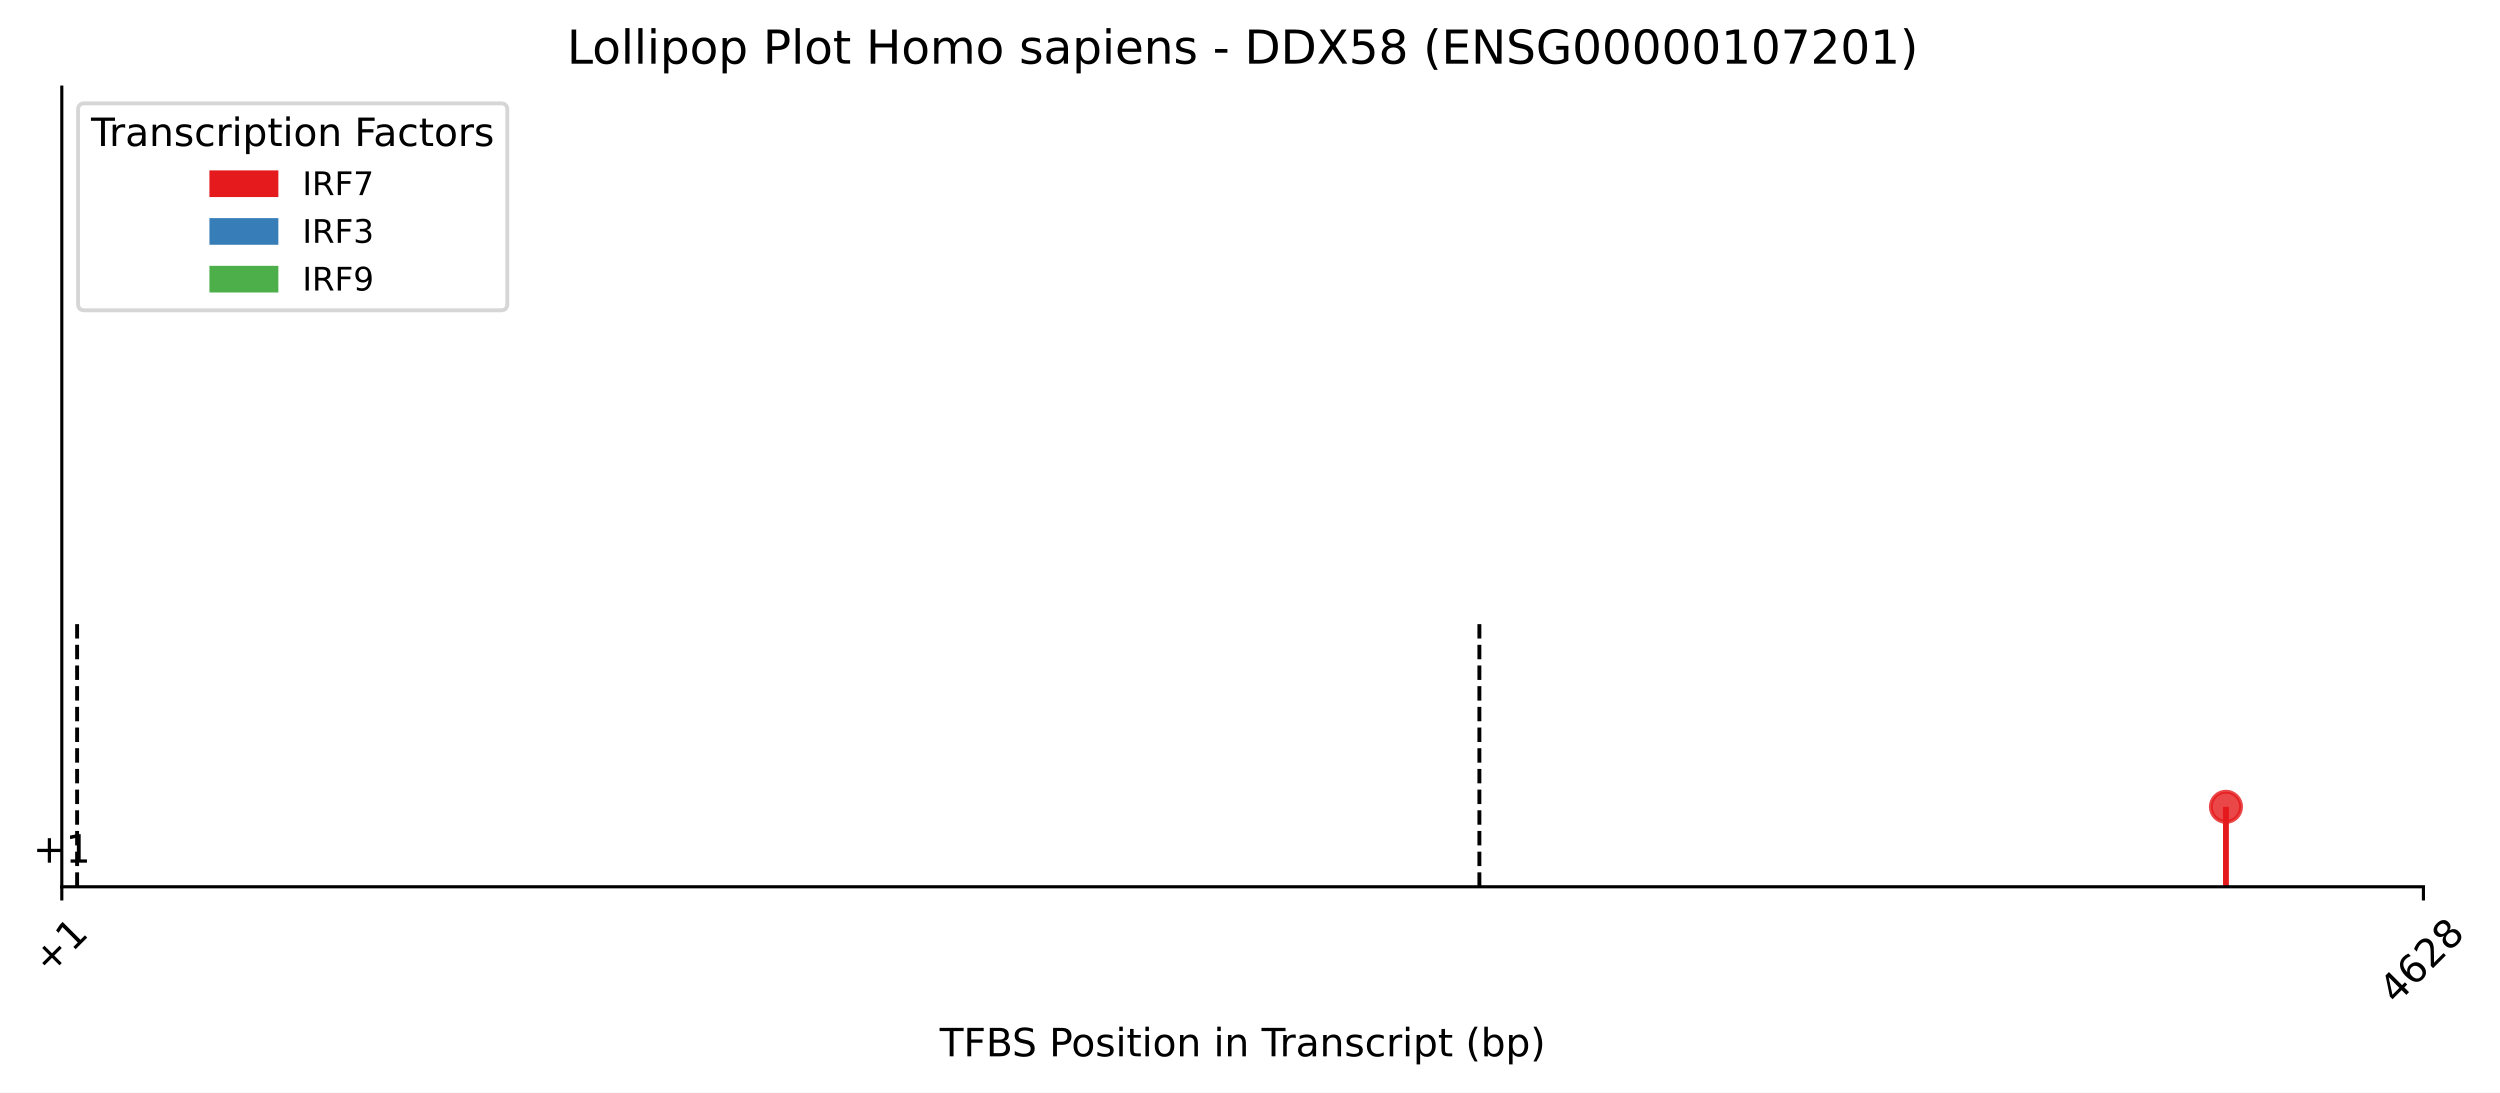
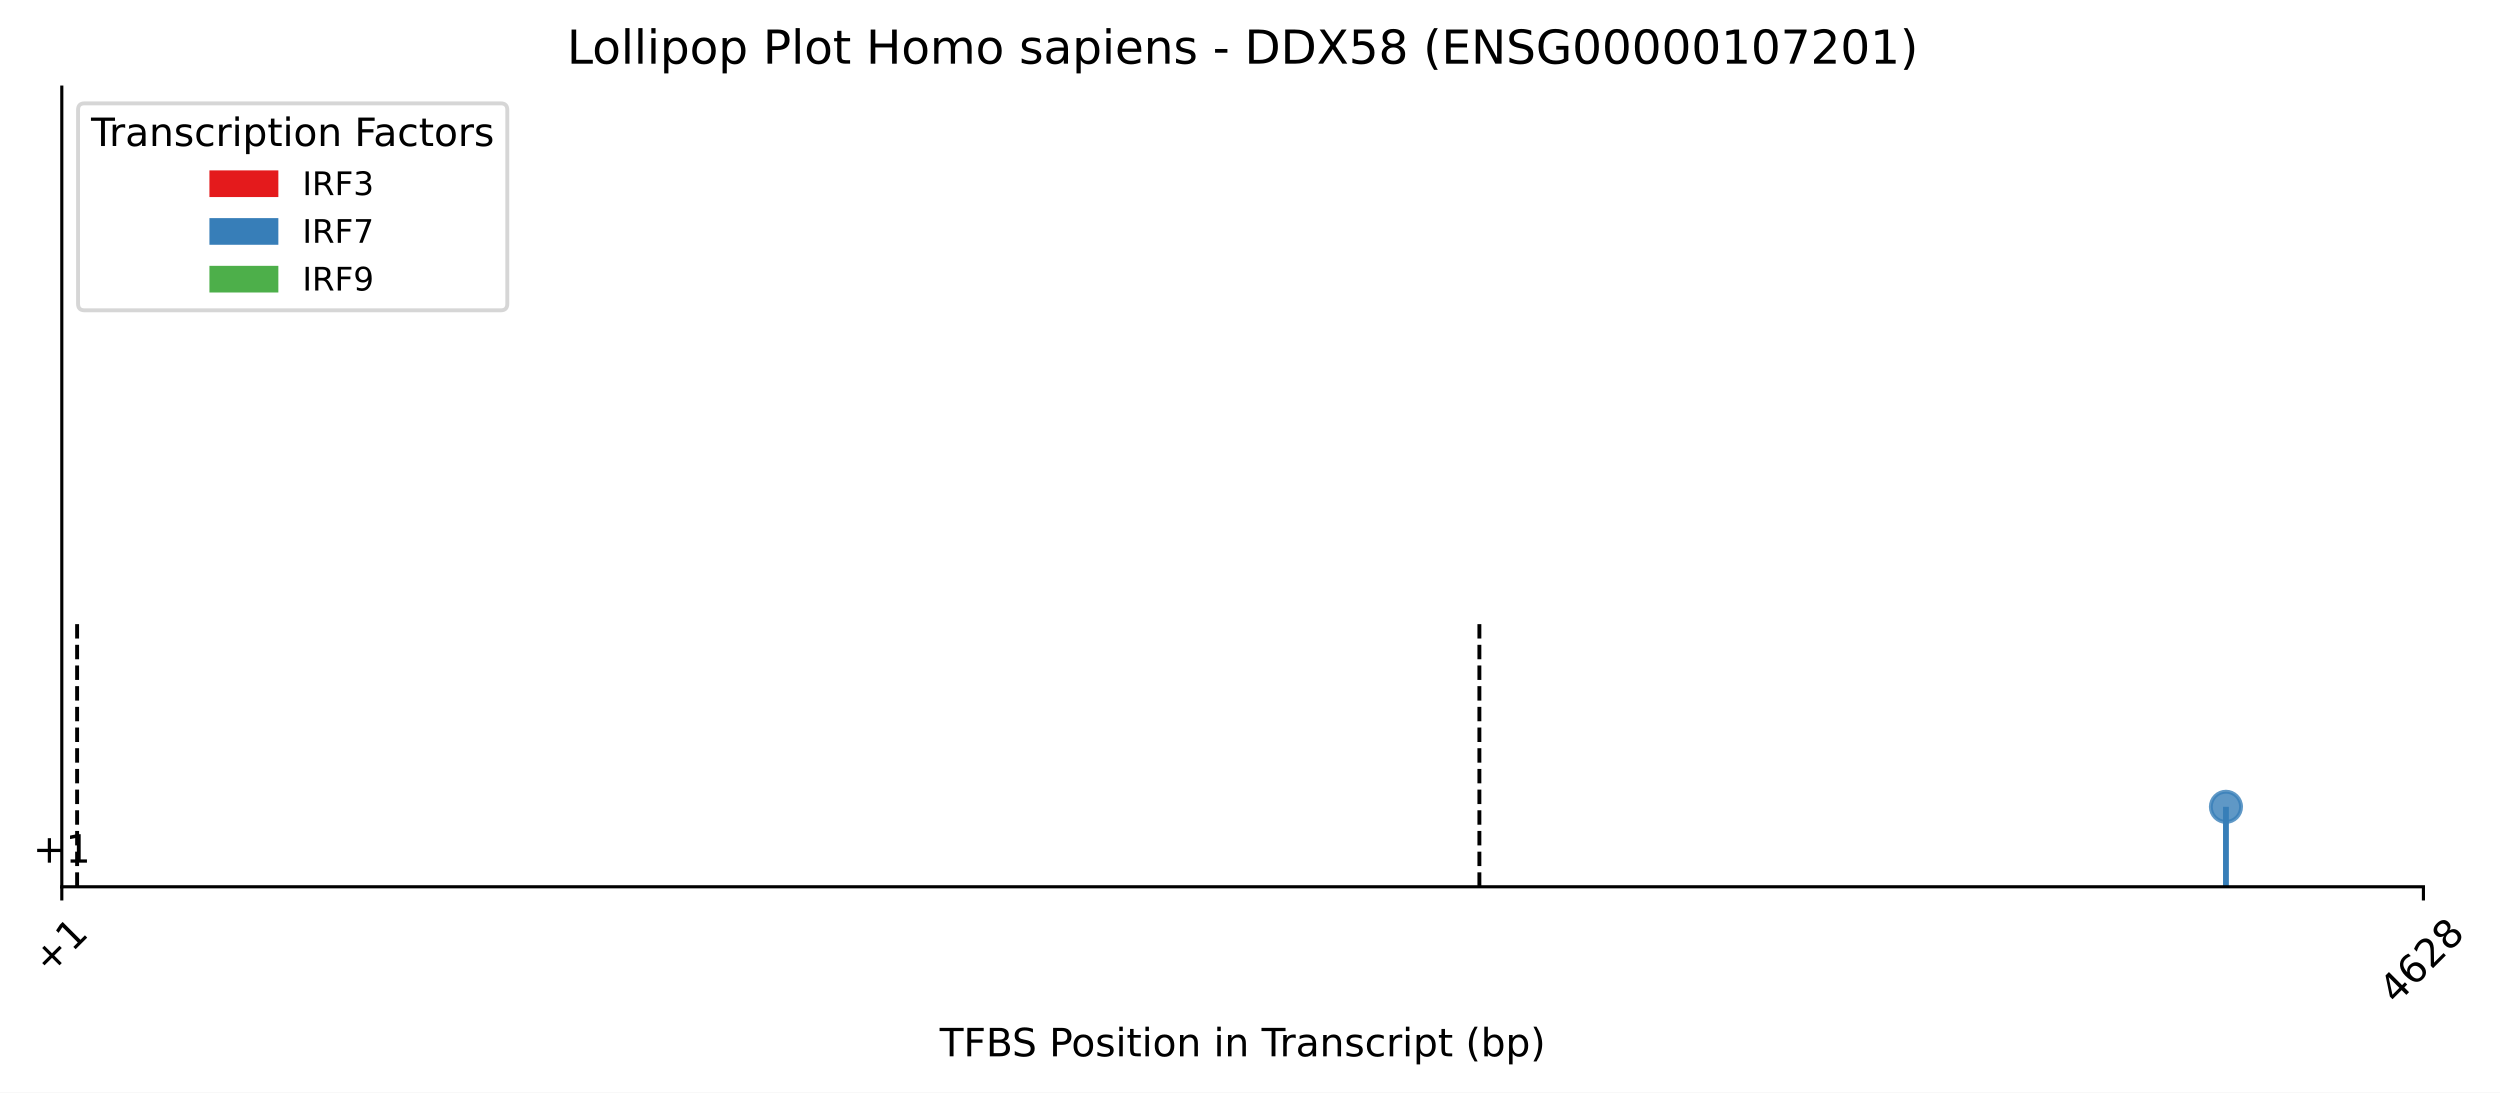
<svg xmlns="http://www.w3.org/2000/svg" xmlns:xlink="http://www.w3.org/1999/xlink" width="640.534pt" height="279.922pt" viewBox="0 0 640.534 279.922" version="1.1">
  <defs>
    <style type="text/css">*{stroke-linejoin: round; stroke-linecap: butt}</style>
  </defs>
  <g id="figure_1">
    <g id="patch_1">
      <path d="M 0 279.922  L 640.534 279.922  L 640.534 -0  L 0 -0  z " style="fill: #ffffff" />
    </g>
    <g id="axes_1">
      <g id="patch_2">
        <path d="M 15.834 227.204  L 620.915 227.204  L 620.915 22.318  L 15.834 22.318  z " style="fill: #ffffff" />
      </g>
      <g id="matplotlib.axis_1">
        <g id="xtick_1">
          <g id="line2d_1">
            <defs>
-               <path id="m5cc22ac119" d="M 0 0  L 0 3.5  " style="stroke: #000000; stroke-width: 0.8" />
+               <path id="m8d249229f2" d="M 0 0  L 0 3.5  " style="stroke: #000000; stroke-width: 0.8" />
            </defs>
            <g>
-               <use xlink:href="#m5cc22ac119" x="15.834" y="227.204" style="stroke: #000000; stroke-width: 0.8" />
+               <use xlink:href="#m8d249229f2" x="15.834" y="227.204" style="stroke: #000000; stroke-width: 0.8" />
            </g>
          </g>
          <g id="text_1">
            <g transform="translate(12.57291 250.0013) rotate(-45) scale(0.1 -0.1)">
              <defs>
                <path id="DejaVuSans-2b" d="M 2944 4013  L 2944 2272  L 4684 2272  L 4684 1741  L 2944 1741  L 2944 0  L 2419 0  L 2419 1741  L 678 1741  L 678 2272  L 2419 2272  L 2419 4013  L 2944 4013  z " transform="scale(0.015625)" />
                <path id="DejaVuSans-31" d="M 794 531  L 1825 531  L 1825 4091  L 703 3866  L 703 4441  L 1819 4666  L 2450 4666  L 2450 531  L 3481 531  L 3481 0  L 794 0  L 794 531  z " transform="scale(0.015625)" />
              </defs>
              <use xlink:href="#DejaVuSans-2b" />
              <use xlink:href="#DejaVuSans-31" x="83.789" />
            </g>
          </g>
        </g>
        <g id="xtick_2">
          <g id="line2d_2">
            <g>
-               <use xlink:href="#m5cc22ac119" x="620.915" y="227.204" style="stroke: #000000; stroke-width: 0.8" />
+               <use xlink:href="#m8d249229f2" x="620.915" y="227.204" style="stroke: #000000; stroke-width: 0.8" />
            </g>
          </g>
          <g id="text_2">
            <g transform="translate(613.8679 257.5729) rotate(-45) scale(0.1 -0.1)">
              <defs>
                <path id="DejaVuSans-34" d="M 2419 4116  L 825 1625  L 2419 1625  L 2419 4116  z M 2253 4666  L 3047 4666  L 3047 1625  L 3713 1625  L 3713 1100  L 3047 1100  L 3047 0  L 2419 0  L 2419 1100  L 313 1100  L 313 1709  L 2253 4666  z " transform="scale(0.015625)" />
                <path id="DejaVuSans-36" d="M 2113 2584  Q 1688 2584 1439 2293  Q 1191 2003 1191 1497  Q 1191 994 1439 701  Q 1688 409 2113 409  Q 2538 409 2786 701  Q 3034 994 3034 1497  Q 3034 2003 2786 2293  Q 2538 2584 2113 2584  z M 3366 4563  L 3366 3988  Q 3128 4100 2886 4159  Q 2644 4219 2406 4219  Q 1781 4219 1451 3797  Q 1122 3375 1075 2522  Q 1259 2794 1537 2939  Q 1816 3084 2150 3084  Q 2853 3084 3261 2657  Q 3669 2231 3669 1497  Q 3669 778 3244 343  Q 2819 -91 2113 -91  Q 1303 -91 875 529  Q 447 1150 447 2328  Q 447 3434 972 4092  Q 1497 4750 2381 4750  Q 2619 4750 2861 4703  Q 3103 4656 3366 4563  z " transform="scale(0.015625)" />
                <path id="DejaVuSans-32" d="M 1228 531  L 3431 531  L 3431 0  L 469 0  L 469 531  Q 828 903 1448 1529  Q 2069 2156 2228 2338  Q 2531 2678 2651 2914  Q 2772 3150 2772 3378  Q 2772 3750 2511 3984  Q 2250 4219 1831 4219  Q 1534 4219 1204 4116  Q 875 4013 500 3803  L 500 4441  Q 881 4594 1212 4672  Q 1544 4750 1819 4750  Q 2544 4750 2975 4387  Q 3406 4025 3406 3419  Q 3406 3131 3298 2873  Q 3191 2616 2906 2266  Q 2828 2175 2409 1742  Q 1991 1309 1228 531  z " transform="scale(0.015625)" />
                <path id="DejaVuSans-38" d="M 2034 2216  Q 1584 2216 1326 1975  Q 1069 1734 1069 1313  Q 1069 891 1326 650  Q 1584 409 2034 409  Q 2484 409 2743 651  Q 3003 894 3003 1313  Q 3003 1734 2745 1975  Q 2488 2216 2034 2216  z M 1403 2484  Q 997 2584 770 2862  Q 544 3141 544 3541  Q 544 4100 942 4425  Q 1341 4750 2034 4750  Q 2731 4750 3128 4425  Q 3525 4100 3525 3541  Q 3525 3141 3298 2862  Q 3072 2584 2669 2484  Q 3125 2378 3379 2068  Q 3634 1759 3634 1313  Q 3634 634 3220 271  Q 2806 -91 2034 -91  Q 1263 -91 848 271  Q 434 634 434 1313  Q 434 1759 690 2068  Q 947 2378 1403 2484  z M 1172 3481  Q 1172 3119 1398 2916  Q 1625 2713 2034 2713  Q 2441 2713 2670 2916  Q 2900 3119 2900 3481  Q 2900 3844 2670 4047  Q 2441 4250 2034 4250  Q 1625 4250 1398 4047  Q 1172 3844 1172 3481  z " transform="scale(0.015625)" />
              </defs>
              <use xlink:href="#DejaVuSans-34" />
              <use xlink:href="#DejaVuSans-36" x="63.623" />
              <use xlink:href="#DejaVuSans-32" x="127.246" />
              <use xlink:href="#DejaVuSans-38" x="190.869" />
            </g>
          </g>
        </g>
        <g id="text_3">
          <g transform="translate(240.7618 270.6419) scale(0.1 -0.1)">
            <defs>
              <path id="DejaVuSans-54" d="M -19 4666  L 3928 4666  L 3928 4134  L 2272 4134  L 2272 0  L 1638 0  L 1638 4134  L -19 4134  L -19 4666  z " transform="scale(0.015625)" />
              <path id="DejaVuSans-46" d="M 628 4666  L 3309 4666  L 3309 4134  L 1259 4134  L 1259 2759  L 3109 2759  L 3109 2228  L 1259 2228  L 1259 0  L 628 0  L 628 4666  z " transform="scale(0.015625)" />
              <path id="DejaVuSans-42" d="M 1259 2228  L 1259 519  L 2272 519  Q 2781 519 3026 730  Q 3272 941 3272 1375  Q 3272 1813 3026 2020  Q 2781 2228 2272 2228  L 1259 2228  z M 1259 4147  L 1259 2741  L 2194 2741  Q 2656 2741 2882 2914  Q 3109 3088 3109 3444  Q 3109 3797 2882 3972  Q 2656 4147 2194 4147  L 1259 4147  z M 628 4666  L 2241 4666  Q 2963 4666 3353 4366  Q 3744 4066 3744 3513  Q 3744 3084 3544 2831  Q 3344 2578 2956 2516  Q 3422 2416 3680 2098  Q 3938 1781 3938 1306  Q 3938 681 3513 340  Q 3088 0 2303 0  L 628 0  L 628 4666  z " transform="scale(0.015625)" />
              <path id="DejaVuSans-53" d="M 3425 4513  L 3425 3897  Q 3066 4069 2747 4153  Q 2428 4238 2131 4238  Q 1616 4238 1336 4038  Q 1056 3838 1056 3469  Q 1056 3159 1242 3001  Q 1428 2844 1947 2747  L 2328 2669  Q 3034 2534 3370 2195  Q 3706 1856 3706 1288  Q 3706 609 3251 259  Q 2797 -91 1919 -91  Q 1588 -91 1214 -16  Q 841 59 441 206  L 441 856  Q 825 641 1194 531  Q 1563 422 1919 422  Q 2459 422 2753 634  Q 3047 847 3047 1241  Q 3047 1584 2836 1778  Q 2625 1972 2144 2069  L 1759 2144  Q 1053 2284 737 2584  Q 422 2884 422 3419  Q 422 4038 858 4394  Q 1294 4750 2059 4750  Q 2388 4750 2728 4690  Q 3069 4631 3425 4513  z " transform="scale(0.015625)" />
              <path id="DejaVuSans-20" transform="scale(0.015625)" />
              <path id="DejaVuSans-50" d="M 1259 4147  L 1259 2394  L 2053 2394  Q 2494 2394 2734 2622  Q 2975 2850 2975 3272  Q 2975 3691 2734 3919  Q 2494 4147 2053 4147  L 1259 4147  z M 628 4666  L 2053 4666  Q 2838 4666 3239 4311  Q 3641 3956 3641 3272  Q 3641 2581 3239 2228  Q 2838 1875 2053 1875  L 1259 1875  L 1259 0  L 628 0  L 628 4666  z " transform="scale(0.015625)" />
              <path id="DejaVuSans-6f" d="M 1959 3097  Q 1497 3097 1228 2736  Q 959 2375 959 1747  Q 959 1119 1226 758  Q 1494 397 1959 397  Q 2419 397 2687 759  Q 2956 1122 2956 1747  Q 2956 2369 2687 2733  Q 2419 3097 1959 3097  z M 1959 3584  Q 2709 3584 3137 3096  Q 3566 2609 3566 1747  Q 3566 888 3137 398  Q 2709 -91 1959 -91  Q 1206 -91 779 398  Q 353 888 353 1747  Q 353 2609 779 3096  Q 1206 3584 1959 3584  z " transform="scale(0.015625)" />
              <path id="DejaVuSans-73" d="M 2834 3397  L 2834 2853  Q 2591 2978 2328 3040  Q 2066 3103 1784 3103  Q 1356 3103 1142 2972  Q 928 2841 928 2578  Q 928 2378 1081 2264  Q 1234 2150 1697 2047  L 1894 2003  Q 2506 1872 2764 1633  Q 3022 1394 3022 966  Q 3022 478 2636 193  Q 2250 -91 1575 -91  Q 1294 -91 989 -36  Q 684 19 347 128  L 347 722  Q 666 556 975 473  Q 1284 391 1588 391  Q 1994 391 2212 530  Q 2431 669 2431 922  Q 2431 1156 2273 1281  Q 2116 1406 1581 1522  L 1381 1569  Q 847 1681 609 1914  Q 372 2147 372 2553  Q 372 3047 722 3315  Q 1072 3584 1716 3584  Q 2034 3584 2315 3537  Q 2597 3491 2834 3397  z " transform="scale(0.015625)" />
              <path id="DejaVuSans-69" d="M 603 3500  L 1178 3500  L 1178 0  L 603 0  L 603 3500  z M 603 4863  L 1178 4863  L 1178 4134  L 603 4134  L 603 4863  z " transform="scale(0.015625)" />
              <path id="DejaVuSans-74" d="M 1172 4494  L 1172 3500  L 2356 3500  L 2356 3053  L 1172 3053  L 1172 1153  Q 1172 725 1289 603  Q 1406 481 1766 481  L 2356 481  L 2356 0  L 1766 0  Q 1100 0 847 248  Q 594 497 594 1153  L 594 3053  L 172 3053  L 172 3500  L 594 3500  L 594 4494  L 1172 4494  z " transform="scale(0.015625)" />
              <path id="DejaVuSans-6e" d="M 3513 2113  L 3513 0  L 2938 0  L 2938 2094  Q 2938 2591 2744 2837  Q 2550 3084 2163 3084  Q 1697 3084 1428 2787  Q 1159 2491 1159 1978  L 1159 0  L 581 0  L 581 3500  L 1159 3500  L 1159 2956  Q 1366 3272 1645 3428  Q 1925 3584 2291 3584  Q 2894 3584 3203 3211  Q 3513 2838 3513 2113  z " transform="scale(0.015625)" />
              <path id="DejaVuSans-72" d="M 2631 2963  Q 2534 3019 2420 3045  Q 2306 3072 2169 3072  Q 1681 3072 1420 2755  Q 1159 2438 1159 1844  L 1159 0  L 581 0  L 581 3500  L 1159 3500  L 1159 2956  Q 1341 3275 1631 3429  Q 1922 3584 2338 3584  Q 2397 3584 2469 3576  Q 2541 3569 2628 3553  L 2631 2963  z " transform="scale(0.015625)" />
              <path id="DejaVuSans-61" d="M 2194 1759  Q 1497 1759 1228 1600  Q 959 1441 959 1056  Q 959 750 1161 570  Q 1363 391 1709 391  Q 2188 391 2477 730  Q 2766 1069 2766 1631  L 2766 1759  L 2194 1759  z M 3341 1997  L 3341 0  L 2766 0  L 2766 531  Q 2569 213 2275 61  Q 1981 -91 1556 -91  Q 1019 -91 701 211  Q 384 513 384 1019  Q 384 1609 779 1909  Q 1175 2209 1959 2209  L 2766 2209  L 2766 2266  Q 2766 2663 2505 2880  Q 2244 3097 1772 3097  Q 1472 3097 1187 3025  Q 903 2953 641 2809  L 641 3341  Q 956 3463 1253 3523  Q 1550 3584 1831 3584  Q 2591 3584 2966 3190  Q 3341 2797 3341 1997  z " transform="scale(0.015625)" />
              <path id="DejaVuSans-63" d="M 3122 3366  L 3122 2828  Q 2878 2963 2633 3030  Q 2388 3097 2138 3097  Q 1578 3097 1268 2742  Q 959 2388 959 1747  Q 959 1106 1268 751  Q 1578 397 2138 397  Q 2388 397 2633 464  Q 2878 531 3122 666  L 3122 134  Q 2881 22 2623 -34  Q 2366 -91 2075 -91  Q 1284 -91 818 406  Q 353 903 353 1747  Q 353 2603 823 3093  Q 1294 3584 2113 3584  Q 2378 3584 2631 3529  Q 2884 3475 3122 3366  z " transform="scale(0.015625)" />
              <path id="DejaVuSans-70" d="M 1159 525  L 1159 -1331  L 581 -1331  L 581 3500  L 1159 3500  L 1159 2969  Q 1341 3281 1617 3432  Q 1894 3584 2278 3584  Q 2916 3584 3314 3078  Q 3713 2572 3713 1747  Q 3713 922 3314 415  Q 2916 -91 2278 -91  Q 1894 -91 1617 61  Q 1341 213 1159 525  z M 3116 1747  Q 3116 2381 2855 2742  Q 2594 3103 2138 3103  Q 1681 3103 1420 2742  Q 1159 2381 1159 1747  Q 1159 1113 1420 752  Q 1681 391 2138 391  Q 2594 391 2855 752  Q 3116 1113 3116 1747  z " transform="scale(0.015625)" />
              <path id="DejaVuSans-28" d="M 1984 4856  Q 1566 4138 1362 3434  Q 1159 2731 1159 2009  Q 1159 1288 1364 580  Q 1569 -128 1984 -844  L 1484 -844  Q 1016 -109 783 600  Q 550 1309 550 2009  Q 550 2706 781 3412  Q 1013 4119 1484 4856  L 1984 4856  z " transform="scale(0.015625)" />
              <path id="DejaVuSans-62" d="M 3116 1747  Q 3116 2381 2855 2742  Q 2594 3103 2138 3103  Q 1681 3103 1420 2742  Q 1159 2381 1159 1747  Q 1159 1113 1420 752  Q 1681 391 2138 391  Q 2594 391 2855 752  Q 3116 1113 3116 1747  z M 1159 2969  Q 1341 3281 1617 3432  Q 1894 3584 2278 3584  Q 2916 3584 3314 3078  Q 3713 2572 3713 1747  Q 3713 922 3314 415  Q 2916 -91 2278 -91  Q 1894 -91 1617 61  Q 1341 213 1159 525  L 1159 0  L 581 0  L 581 4863  L 1159 4863  L 1159 2969  z " transform="scale(0.015625)" />
              <path id="DejaVuSans-29" d="M 513 4856  L 1013 4856  Q 1481 4119 1714 3412  Q 1947 2706 1947 2009  Q 1947 1309 1714 600  Q 1481 -109 1013 -844  L 513 -844  Q 928 -128 1133 580  Q 1338 1288 1338 2009  Q 1338 2731 1133 3434  Q 928 4138 513 4856  z " transform="scale(0.015625)" />
            </defs>
            <use xlink:href="#DejaVuSans-54" />
            <use xlink:href="#DejaVuSans-46" x="61.084" />
            <use xlink:href="#DejaVuSans-42" x="118.604" />
            <use xlink:href="#DejaVuSans-53" x="185.457" />
            <use xlink:href="#DejaVuSans-20" x="248.934" />
            <use xlink:href="#DejaVuSans-50" x="280.721" />
            <use xlink:href="#DejaVuSans-6f" x="337.398" />
            <use xlink:href="#DejaVuSans-73" x="398.58" />
            <use xlink:href="#DejaVuSans-69" x="450.68" />
            <use xlink:href="#DejaVuSans-74" x="478.463" />
            <use xlink:href="#DejaVuSans-69" x="517.672" />
            <use xlink:href="#DejaVuSans-6f" x="545.455" />
            <use xlink:href="#DejaVuSans-6e" x="606.637" />
            <use xlink:href="#DejaVuSans-20" x="670.016" />
            <use xlink:href="#DejaVuSans-69" x="701.803" />
            <use xlink:href="#DejaVuSans-6e" x="729.586" />
            <use xlink:href="#DejaVuSans-20" x="792.965" />
            <use xlink:href="#DejaVuSans-54" x="824.752" />
            <use xlink:href="#DejaVuSans-72" x="871.086" />
            <use xlink:href="#DejaVuSans-61" x="912.199" />
            <use xlink:href="#DejaVuSans-6e" x="973.479" />
            <use xlink:href="#DejaVuSans-73" x="1036.857" />
            <use xlink:href="#DejaVuSans-63" x="1088.957" />
            <use xlink:href="#DejaVuSans-72" x="1143.938" />
            <use xlink:href="#DejaVuSans-69" x="1185.051" />
            <use xlink:href="#DejaVuSans-70" x="1212.834" />
            <use xlink:href="#DejaVuSans-74" x="1276.311" />
            <use xlink:href="#DejaVuSans-20" x="1315.52" />
            <use xlink:href="#DejaVuSans-28" x="1347.307" />
            <use xlink:href="#DejaVuSans-62" x="1386.32" />
            <use xlink:href="#DejaVuSans-70" x="1449.797" />
            <use xlink:href="#DejaVuSans-29" x="1513.273" />
          </g>
        </g>
      </g>
      <g id="matplotlib.axis_2" />
      <g id="LineCollection_1">
-         <path d="M 570.317 227.204  L 570.317 206.716  " clip-path="url(#peeeb9f2516)" style="fill: none; stroke: #e41a1c; stroke-width: 1.5" />
+         <path d="M 570.317 227.204  L 570.317 206.716  " clip-path="url(#pe0ec3fb65b)" style="fill: none; stroke: #377eb8; stroke-width: 1.5" />
      </g>
      <g id="line2d_3">
-         <path d="M 19.756 227.204  L 19.756 158.909  " clip-path="url(#peeeb9f2516)" style="fill: none; stroke-dasharray: 3.7,1.6; stroke-dashoffset: 0; stroke: #000000" />
+         <path d="M 19.756 227.204  L 19.756 158.909  " clip-path="url(#pe0ec3fb65b)" style="fill: none; stroke-dasharray: 3.7,1.6; stroke-dashoffset: 0; stroke: #000000" />
      </g>
      <g id="line2d_4">
-         <path d="M 379.039 227.204  L 379.039 158.909  " clip-path="url(#peeeb9f2516)" style="fill: none; stroke-dasharray: 3.7,1.6; stroke-dashoffset: 0; stroke: #000000" />
+         <path d="M 379.039 227.204  L 379.039 158.909  " clip-path="url(#pe0ec3fb65b)" style="fill: none; stroke-dasharray: 3.7,1.6; stroke-dashoffset: 0; stroke: #000000" />
      </g>
      <g id="patch_3">
        <path d="M 15.834 227.204  L 15.834 22.318  " style="fill: none; stroke: #000000; stroke-width: 0.8; stroke-linejoin: miter; stroke-linecap: square" />
      </g>
      <g id="patch_4">
        <path d="M 15.834 227.204  L 620.915 227.204  " style="fill: none; stroke: #000000; stroke-width: 0.8; stroke-linejoin: miter; stroke-linecap: square" />
      </g>
      <g id="PathCollection_1">
        <defs>
-           <path id="m0b3d355c57" d="M 0 3.873  C 1.027 3.873 2.012 3.465 2.739 2.739  C 3.465 2.012 3.873 1.027 3.873 0  C 3.873 -1.027 3.465 -2.012 2.739 -2.739  C 2.012 -3.465 1.027 -3.873 0 -3.873  C -1.027 -3.873 -2.012 -3.465 -2.739 -2.739  C -3.465 -2.012 -3.873 -1.027 -3.873 0  C -3.873 1.027 -3.465 2.012 -2.739 2.739  C -2.012 3.465 -1.027 3.873 0 3.873  z " style="stroke: #e41a1c; stroke-opacity: 0.8" />
+           <path id="m612e467c2c" d="M 0 3.873  C 1.027 3.873 2.012 3.465 2.739 2.739  C 3.465 2.012 3.873 1.027 3.873 0  C 3.873 -1.027 3.465 -2.012 2.739 -2.739  C 2.012 -3.465 1.027 -3.873 0 -3.873  C -1.027 -3.873 -2.012 -3.465 -2.739 -2.739  C -3.465 -2.012 -3.873 -1.027 -3.873 0  C -3.873 1.027 -3.465 2.012 -2.739 2.739  C -2.012 3.465 -1.027 3.873 0 3.873  z " style="stroke: #377eb8; stroke-opacity: 0.8" />
        </defs>
-         <g clip-path="url(#peeeb9f2516)">
-           <use xlink:href="#m0b3d355c57" x="570.317" y="206.716" style="fill: #e41a1c; fill-opacity: 0.8; stroke: #e41a1c; stroke-opacity: 0.8" />
+         <g clip-path="url(#pe0ec3fb65b)">
+           <use xlink:href="#m612e467c2c" x="570.317" y="206.716" style="fill: #377eb8; fill-opacity: 0.8; stroke: #377eb8; stroke-opacity: 0.8" />
        </g>
      </g>
      <g id="text_4">
        <g transform="translate(8.462791 221.0267) scale(0.1 -0.1)">
          <use xlink:href="#DejaVuSans-2b" />
          <use xlink:href="#DejaVuSans-31" x="83.789" />
        </g>
      </g>
      <g id="text_5">
        <g transform="translate(145.2658 16.31812) scale(0.12 -0.12)">
          <defs>
            <path id="DejaVuSans-4c" d="M 628 4666  L 1259 4666  L 1259 531  L 3531 531  L 3531 0  L 628 0  L 628 4666  z " transform="scale(0.015625)" />
            <path id="DejaVuSans-6c" d="M 603 4863  L 1178 4863  L 1178 0  L 603 0  L 603 4863  z " transform="scale(0.015625)" />
            <path id="DejaVuSans-48" d="M 628 4666  L 1259 4666  L 1259 2753  L 3553 2753  L 3553 4666  L 4184 4666  L 4184 0  L 3553 0  L 3553 2222  L 1259 2222  L 1259 0  L 628 0  L 628 4666  z " transform="scale(0.015625)" />
            <path id="DejaVuSans-6d" d="M 3328 2828  Q 3544 3216 3844 3400  Q 4144 3584 4550 3584  Q 5097 3584 5394 3201  Q 5691 2819 5691 2113  L 5691 0  L 5113 0  L 5113 2094  Q 5113 2597 4934 2840  Q 4756 3084 4391 3084  Q 3944 3084 3684 2787  Q 3425 2491 3425 1978  L 3425 0  L 2847 0  L 2847 2094  Q 2847 2600 2669 2842  Q 2491 3084 2119 3084  Q 1678 3084 1418 2786  Q 1159 2488 1159 1978  L 1159 0  L 581 0  L 581 3500  L 1159 3500  L 1159 2956  Q 1356 3278 1631 3431  Q 1906 3584 2284 3584  Q 2666 3584 2933 3390  Q 3200 3197 3328 2828  z " transform="scale(0.015625)" />
            <path id="DejaVuSans-65" d="M 3597 1894  L 3597 1613  L 953 1613  Q 991 1019 1311 708  Q 1631 397 2203 397  Q 2534 397 2845 478  Q 3156 559 3463 722  L 3463 178  Q 3153 47 2828 -22  Q 2503 -91 2169 -91  Q 1331 -91 842 396  Q 353 884 353 1716  Q 353 2575 817 3079  Q 1281 3584 2069 3584  Q 2775 3584 3186 3129  Q 3597 2675 3597 1894  z M 3022 2063  Q 3016 2534 2758 2815  Q 2500 3097 2075 3097  Q 1594 3097 1305 2825  Q 1016 2553 972 2059  L 3022 2063  z " transform="scale(0.015625)" />
            <path id="DejaVuSans-2d" d="M 313 2009  L 1997 2009  L 1997 1497  L 313 1497  L 313 2009  z " transform="scale(0.015625)" />
            <path id="DejaVuSans-44" d="M 1259 4147  L 1259 519  L 2022 519  Q 2988 519 3436 956  Q 3884 1394 3884 2338  Q 3884 3275 3436 3711  Q 2988 4147 2022 4147  L 1259 4147  z M 628 4666  L 1925 4666  Q 3281 4666 3915 4102  Q 4550 3538 4550 2338  Q 4550 1131 3912 565  Q 3275 0 1925 0  L 628 0  L 628 4666  z " transform="scale(0.015625)" />
            <path id="DejaVuSans-58" d="M 403 4666  L 1081 4666  L 2241 2931  L 3406 4666  L 4084 4666  L 2584 2425  L 4184 0  L 3506 0  L 2194 1984  L 872 0  L 191 0  L 1856 2491  L 403 4666  z " transform="scale(0.015625)" />
            <path id="DejaVuSans-35" d="M 691 4666  L 3169 4666  L 3169 4134  L 1269 4134  L 1269 2991  Q 1406 3038 1543 3061  Q 1681 3084 1819 3084  Q 2600 3084 3056 2656  Q 3513 2228 3513 1497  Q 3513 744 3044 326  Q 2575 -91 1722 -91  Q 1428 -91 1123 -41  Q 819 9 494 109  L 494 744  Q 775 591 1075 516  Q 1375 441 1709 441  Q 2250 441 2565 725  Q 2881 1009 2881 1497  Q 2881 1984 2565 2268  Q 2250 2553 1709 2553  Q 1456 2553 1204 2497  Q 953 2441 691 2322  L 691 4666  z " transform="scale(0.015625)" />
            <path id="DejaVuSans-45" d="M 628 4666  L 3578 4666  L 3578 4134  L 1259 4134  L 1259 2753  L 3481 2753  L 3481 2222  L 1259 2222  L 1259 531  L 3634 531  L 3634 0  L 628 0  L 628 4666  z " transform="scale(0.015625)" />
            <path id="DejaVuSans-4e" d="M 628 4666  L 1478 4666  L 3547 763  L 3547 4666  L 4159 4666  L 4159 0  L 3309 0  L 1241 3903  L 1241 0  L 628 0  L 628 4666  z " transform="scale(0.015625)" />
            <path id="DejaVuSans-47" d="M 3809 666  L 3809 1919  L 2778 1919  L 2778 2438  L 4434 2438  L 4434 434  Q 4069 175 3628 42  Q 3188 -91 2688 -91  Q 1594 -91 976 548  Q 359 1188 359 2328  Q 359 3472 976 4111  Q 1594 4750 2688 4750  Q 3144 4750 3555 4637  Q 3966 4525 4313 4306  L 4313 3634  Q 3963 3931 3569 4081  Q 3175 4231 2741 4231  Q 1884 4231 1454 3753  Q 1025 3275 1025 2328  Q 1025 1384 1454 906  Q 1884 428 2741 428  Q 3075 428 3337 486  Q 3600 544 3809 666  z " transform="scale(0.015625)" />
            <path id="DejaVuSans-30" d="M 2034 4250  Q 1547 4250 1301 3770  Q 1056 3291 1056 2328  Q 1056 1369 1301 889  Q 1547 409 2034 409  Q 2525 409 2770 889  Q 3016 1369 3016 2328  Q 3016 3291 2770 3770  Q 2525 4250 2034 4250  z M 2034 4750  Q 2819 4750 3233 4129  Q 3647 3509 3647 2328  Q 3647 1150 3233 529  Q 2819 -91 2034 -91  Q 1250 -91 836 529  Q 422 1150 422 2328  Q 422 3509 836 4129  Q 1250 4750 2034 4750  z " transform="scale(0.015625)" />
            <path id="DejaVuSans-37" d="M 525 4666  L 3525 4666  L 3525 4397  L 1831 0  L 1172 0  L 2766 4134  L 525 4134  L 525 4666  z " transform="scale(0.015625)" />
          </defs>
          <use xlink:href="#DejaVuSans-4c" />
          <use xlink:href="#DejaVuSans-6f" x="53.963" />
          <use xlink:href="#DejaVuSans-6c" x="115.145" />
          <use xlink:href="#DejaVuSans-6c" x="142.928" />
          <use xlink:href="#DejaVuSans-69" x="170.711" />
          <use xlink:href="#DejaVuSans-70" x="198.494" />
          <use xlink:href="#DejaVuSans-6f" x="261.971" />
          <use xlink:href="#DejaVuSans-70" x="323.152" />
          <use xlink:href="#DejaVuSans-20" x="386.629" />
          <use xlink:href="#DejaVuSans-50" x="418.416" />
          <use xlink:href="#DejaVuSans-6c" x="478.719" />
          <use xlink:href="#DejaVuSans-6f" x="506.502" />
          <use xlink:href="#DejaVuSans-74" x="567.684" />
          <use xlink:href="#DejaVuSans-20" x="606.893" />
          <use xlink:href="#DejaVuSans-48" x="638.68" />
          <use xlink:href="#DejaVuSans-6f" x="713.875" />
          <use xlink:href="#DejaVuSans-6d" x="775.057" />
          <use xlink:href="#DejaVuSans-6f" x="872.469" />
          <use xlink:href="#DejaVuSans-20" x="933.65" />
          <use xlink:href="#DejaVuSans-73" x="965.438" />
          <use xlink:href="#DejaVuSans-61" x="1017.537" />
          <use xlink:href="#DejaVuSans-70" x="1078.816" />
          <use xlink:href="#DejaVuSans-69" x="1142.293" />
          <use xlink:href="#DejaVuSans-65" x="1170.076" />
          <use xlink:href="#DejaVuSans-6e" x="1231.6" />
          <use xlink:href="#DejaVuSans-73" x="1294.979" />
          <use xlink:href="#DejaVuSans-20" x="1347.078" />
          <use xlink:href="#DejaVuSans-2d" x="1378.865" />
          <use xlink:href="#DejaVuSans-20" x="1414.949" />
          <use xlink:href="#DejaVuSans-44" x="1446.736" />
          <use xlink:href="#DejaVuSans-44" x="1523.738" />
          <use xlink:href="#DejaVuSans-58" x="1600.74" />
          <use xlink:href="#DejaVuSans-35" x="1669.246" />
          <use xlink:href="#DejaVuSans-38" x="1732.869" />
          <use xlink:href="#DejaVuSans-20" x="1796.492" />
          <use xlink:href="#DejaVuSans-28" x="1828.279" />
          <use xlink:href="#DejaVuSans-45" x="1867.293" />
          <use xlink:href="#DejaVuSans-4e" x="1930.477" />
          <use xlink:href="#DejaVuSans-53" x="2005.281" />
          <use xlink:href="#DejaVuSans-47" x="2068.758" />
          <use xlink:href="#DejaVuSans-30" x="2146.248" />
          <use xlink:href="#DejaVuSans-30" x="2209.871" />
          <use xlink:href="#DejaVuSans-30" x="2273.494" />
          <use xlink:href="#DejaVuSans-30" x="2337.117" />
          <use xlink:href="#DejaVuSans-30" x="2400.74" />
          <use xlink:href="#DejaVuSans-31" x="2464.363" />
          <use xlink:href="#DejaVuSans-30" x="2527.986" />
          <use xlink:href="#DejaVuSans-37" x="2591.609" />
          <use xlink:href="#DejaVuSans-32" x="2655.232" />
          <use xlink:href="#DejaVuSans-30" x="2718.855" />
          <use xlink:href="#DejaVuSans-31" x="2782.479" />
          <use xlink:href="#DejaVuSans-29" x="2846.102" />
        </g>
      </g>
      <g id="legend_1">
        <g id="patch_5">
          <path d="M 21.665 79.506  L 128.309 79.506  Q 129.975 79.506 129.975 77.84  L 129.975 28.149  Q 129.975 26.483 128.309 26.483  L 21.665 26.483  Q 19.999 26.483 19.999 28.149  L 19.999 77.84  Q 19.999 79.506 21.665 79.506  z " style="fill: #ffffff; opacity: 0.8; stroke: #cccccc; stroke-linejoin: miter" />
        </g>
        <g id="text_6">
          <g transform="translate(23.33088 37.41356) scale(0.1 -0.1)">
            <use xlink:href="#DejaVuSans-54" />
            <use xlink:href="#DejaVuSans-72" x="46.334" />
            <use xlink:href="#DejaVuSans-61" x="87.447" />
            <use xlink:href="#DejaVuSans-6e" x="148.727" />
            <use xlink:href="#DejaVuSans-73" x="212.105" />
            <use xlink:href="#DejaVuSans-63" x="264.205" />
            <use xlink:href="#DejaVuSans-72" x="319.186" />
            <use xlink:href="#DejaVuSans-69" x="360.299" />
            <use xlink:href="#DejaVuSans-70" x="388.082" />
            <use xlink:href="#DejaVuSans-74" x="451.559" />
            <use xlink:href="#DejaVuSans-69" x="490.768" />
            <use xlink:href="#DejaVuSans-6f" x="518.551" />
            <use xlink:href="#DejaVuSans-6e" x="579.732" />
            <use xlink:href="#DejaVuSans-20" x="643.111" />
            <use xlink:href="#DejaVuSans-46" x="674.898" />
            <use xlink:href="#DejaVuSans-61" x="723.293" />
            <use xlink:href="#DejaVuSans-63" x="784.572" />
            <use xlink:href="#DejaVuSans-74" x="839.553" />
            <use xlink:href="#DejaVuSans-6f" x="878.762" />
            <use xlink:href="#DejaVuSans-72" x="939.943" />
            <use xlink:href="#DejaVuSans-73" x="981.057" />
          </g>
        </g>
        <g id="patch_6">
          <path d="M 54.157 49.988  L 70.817 49.988  L 70.817 44.157  L 54.157 44.157  z " style="fill: #e41a1c; stroke: #e41a1c; stroke-linejoin: miter" />
        </g>
        <g id="text_7">
          <g transform="translate(77.48093 49.98775) scale(0.0833 -0.0833)">
            <defs>
              <path id="DejaVuSans-49" d="M 628 4666  L 1259 4666  L 1259 0  L 628 0  L 628 4666  z " transform="scale(0.015625)" />
              <path id="DejaVuSans-52" d="M 2841 2188  Q 3044 2119 3236 1894  Q 3428 1669 3622 1275  L 4263 0  L 3584 0  L 2988 1197  Q 2756 1666 2539 1819  Q 2322 1972 1947 1972  L 1259 1972  L 1259 0  L 628 0  L 628 4666  L 2053 4666  Q 2853 4666 3247 4331  Q 3641 3997 3641 3322  Q 3641 2881 3436 2590  Q 3231 2300 2841 2188  z M 1259 4147  L 1259 2491  L 2053 2491  Q 2509 2491 2742 2702  Q 2975 2913 2975 3322  Q 2975 3731 2742 3939  Q 2509 4147 2053 4147  L 1259 4147  z " transform="scale(0.015625)" />
-             </defs>
+               <path id="DejaVuSans-33" d="M 2597 2516  Q 3050 2419 3304 2112  Q 3559 1806 3559 1356  Q 3559 666 3084 287  Q 2609 -91 1734 -91  Q 1441 -91 1130 -33  Q 819 25 488 141  L 488 750  Q 750 597 1062 519  Q 1375 441 1716 441  Q 2309 441 2620 675  Q 2931 909 2931 1356  Q 2931 1769 2642 2001  Q 2353 2234 1838 2234  L 1294 2234  L 1294 2753  L 1863 2753  Q 2328 2753 2575 2939  Q 2822 3125 2822 3475  Q 2822 3834 2567 4026  Q 2313 4219 1838 4219  Q 1578 4219 1281 4162  Q 984 4106 628 3988  L 628 4550  Q 988 4650 1302 4700  Q 1616 4750 1894 4750  Q 2613 4750 3031 4423  Q 3450 4097 3450 3541  Q 3450 3153 3228 2886  Q 3006 2619 2597 2516  z " transform="scale(0.015625)" />
+             </defs>
+             <use xlink:href="#DejaVuSans-49" />
+             <use xlink:href="#DejaVuSans-52" x="29.492" />
+             <use xlink:href="#DejaVuSans-46" x="98.975" />
+             <use xlink:href="#DejaVuSans-33" x="156.494" />
+           </g>
+         </g>
+         <g id="patch_7">
+           <path d="M 54.157 62.215  L 70.817 62.215  L 70.817 56.384  L 54.157 56.384  z " style="fill: #377eb8; stroke: #377eb8; stroke-linejoin: miter" />
+         </g>
+         <g id="text_8">
+           <g transform="translate(77.48093 62.21463) scale(0.0833 -0.0833)">
            <use xlink:href="#DejaVuSans-49" />
            <use xlink:href="#DejaVuSans-52" x="29.492" />
            <use xlink:href="#DejaVuSans-46" x="98.975" />
            <use xlink:href="#DejaVuSans-37" x="156.494" />
          </g>
        </g>
-         <g id="patch_7">
-           <path d="M 54.157 62.215  L 70.817 62.215  L 70.817 56.384  L 54.157 56.384  z " style="fill: #377eb8; stroke: #377eb8; stroke-linejoin: miter" />
-         </g>
-         <g id="text_8">
-           <g transform="translate(77.48093 62.21463) scale(0.0833 -0.0833)">
-             <defs>
-               <path id="DejaVuSans-33" d="M 2597 2516  Q 3050 2419 3304 2112  Q 3559 1806 3559 1356  Q 3559 666 3084 287  Q 2609 -91 1734 -91  Q 1441 -91 1130 -33  Q 819 25 488 141  L 488 750  Q 750 597 1062 519  Q 1375 441 1716 441  Q 2309 441 2620 675  Q 2931 909 2931 1356  Q 2931 1769 2642 2001  Q 2353 2234 1838 2234  L 1294 2234  L 1294 2753  L 1863 2753  Q 2328 2753 2575 2939  Q 2822 3125 2822 3475  Q 2822 3834 2567 4026  Q 2313 4219 1838 4219  Q 1578 4219 1281 4162  Q 984 4106 628 3988  L 628 4550  Q 988 4650 1302 4700  Q 1616 4750 1894 4750  Q 2613 4750 3031 4423  Q 3450 4097 3450 3541  Q 3450 3153 3228 2886  Q 3006 2619 2597 2516  z " transform="scale(0.015625)" />
-             </defs>
-             <use xlink:href="#DejaVuSans-49" />
-             <use xlink:href="#DejaVuSans-52" x="29.492" />
-             <use xlink:href="#DejaVuSans-46" x="98.975" />
-             <use xlink:href="#DejaVuSans-33" x="156.494" />
-           </g>
-         </g>
        <g id="patch_8">
          <path d="M 54.157 74.442  L 70.817 74.442  L 70.817 68.611  L 54.157 68.611  z " style="fill: #4daf4a; stroke: #4daf4a; stroke-linejoin: miter" />
        </g>
        <g id="text_9">
          <g transform="translate(77.48093 74.44151) scale(0.0833 -0.0833)">
            <defs>
              <path id="DejaVuSans-39" d="M 703 97  L 703 672  Q 941 559 1184 500  Q 1428 441 1663 441  Q 2288 441 2617 861  Q 2947 1281 2994 2138  Q 2813 1869 2534 1725  Q 2256 1581 1919 1581  Q 1219 1581 811 2004  Q 403 2428 403 3163  Q 403 3881 828 4315  Q 1253 4750 1959 4750  Q 2769 4750 3195 4129  Q 3622 3509 3622 2328  Q 3622 1225 3098 567  Q 2575 -91 1691 -91  Q 1453 -91 1209 -44  Q 966 3 703 97  z M 1959 2075  Q 2384 2075 2632 2365  Q 2881 2656 2881 3163  Q 2881 3666 2632 3958  Q 2384 4250 1959 4250  Q 1534 4250 1286 3958  Q 1038 3666 1038 3163  Q 1038 2656 1286 2365  Q 1534 2075 1959 2075  z " transform="scale(0.015625)" />
            </defs>
            <use xlink:href="#DejaVuSans-49" />
            <use xlink:href="#DejaVuSans-52" x="29.492" />
            <use xlink:href="#DejaVuSans-46" x="98.975" />
            <use xlink:href="#DejaVuSans-39" x="156.494" />
          </g>
        </g>
      </g>
    </g>
  </g>
  <defs>
-     <clipPath id="peeeb9f2516">
+     <clipPath id="pe0ec3fb65b">
      <rect x="15.834" y="22.318" width="605.081" height="204.886" />
    </clipPath>
  </defs>
</svg>
